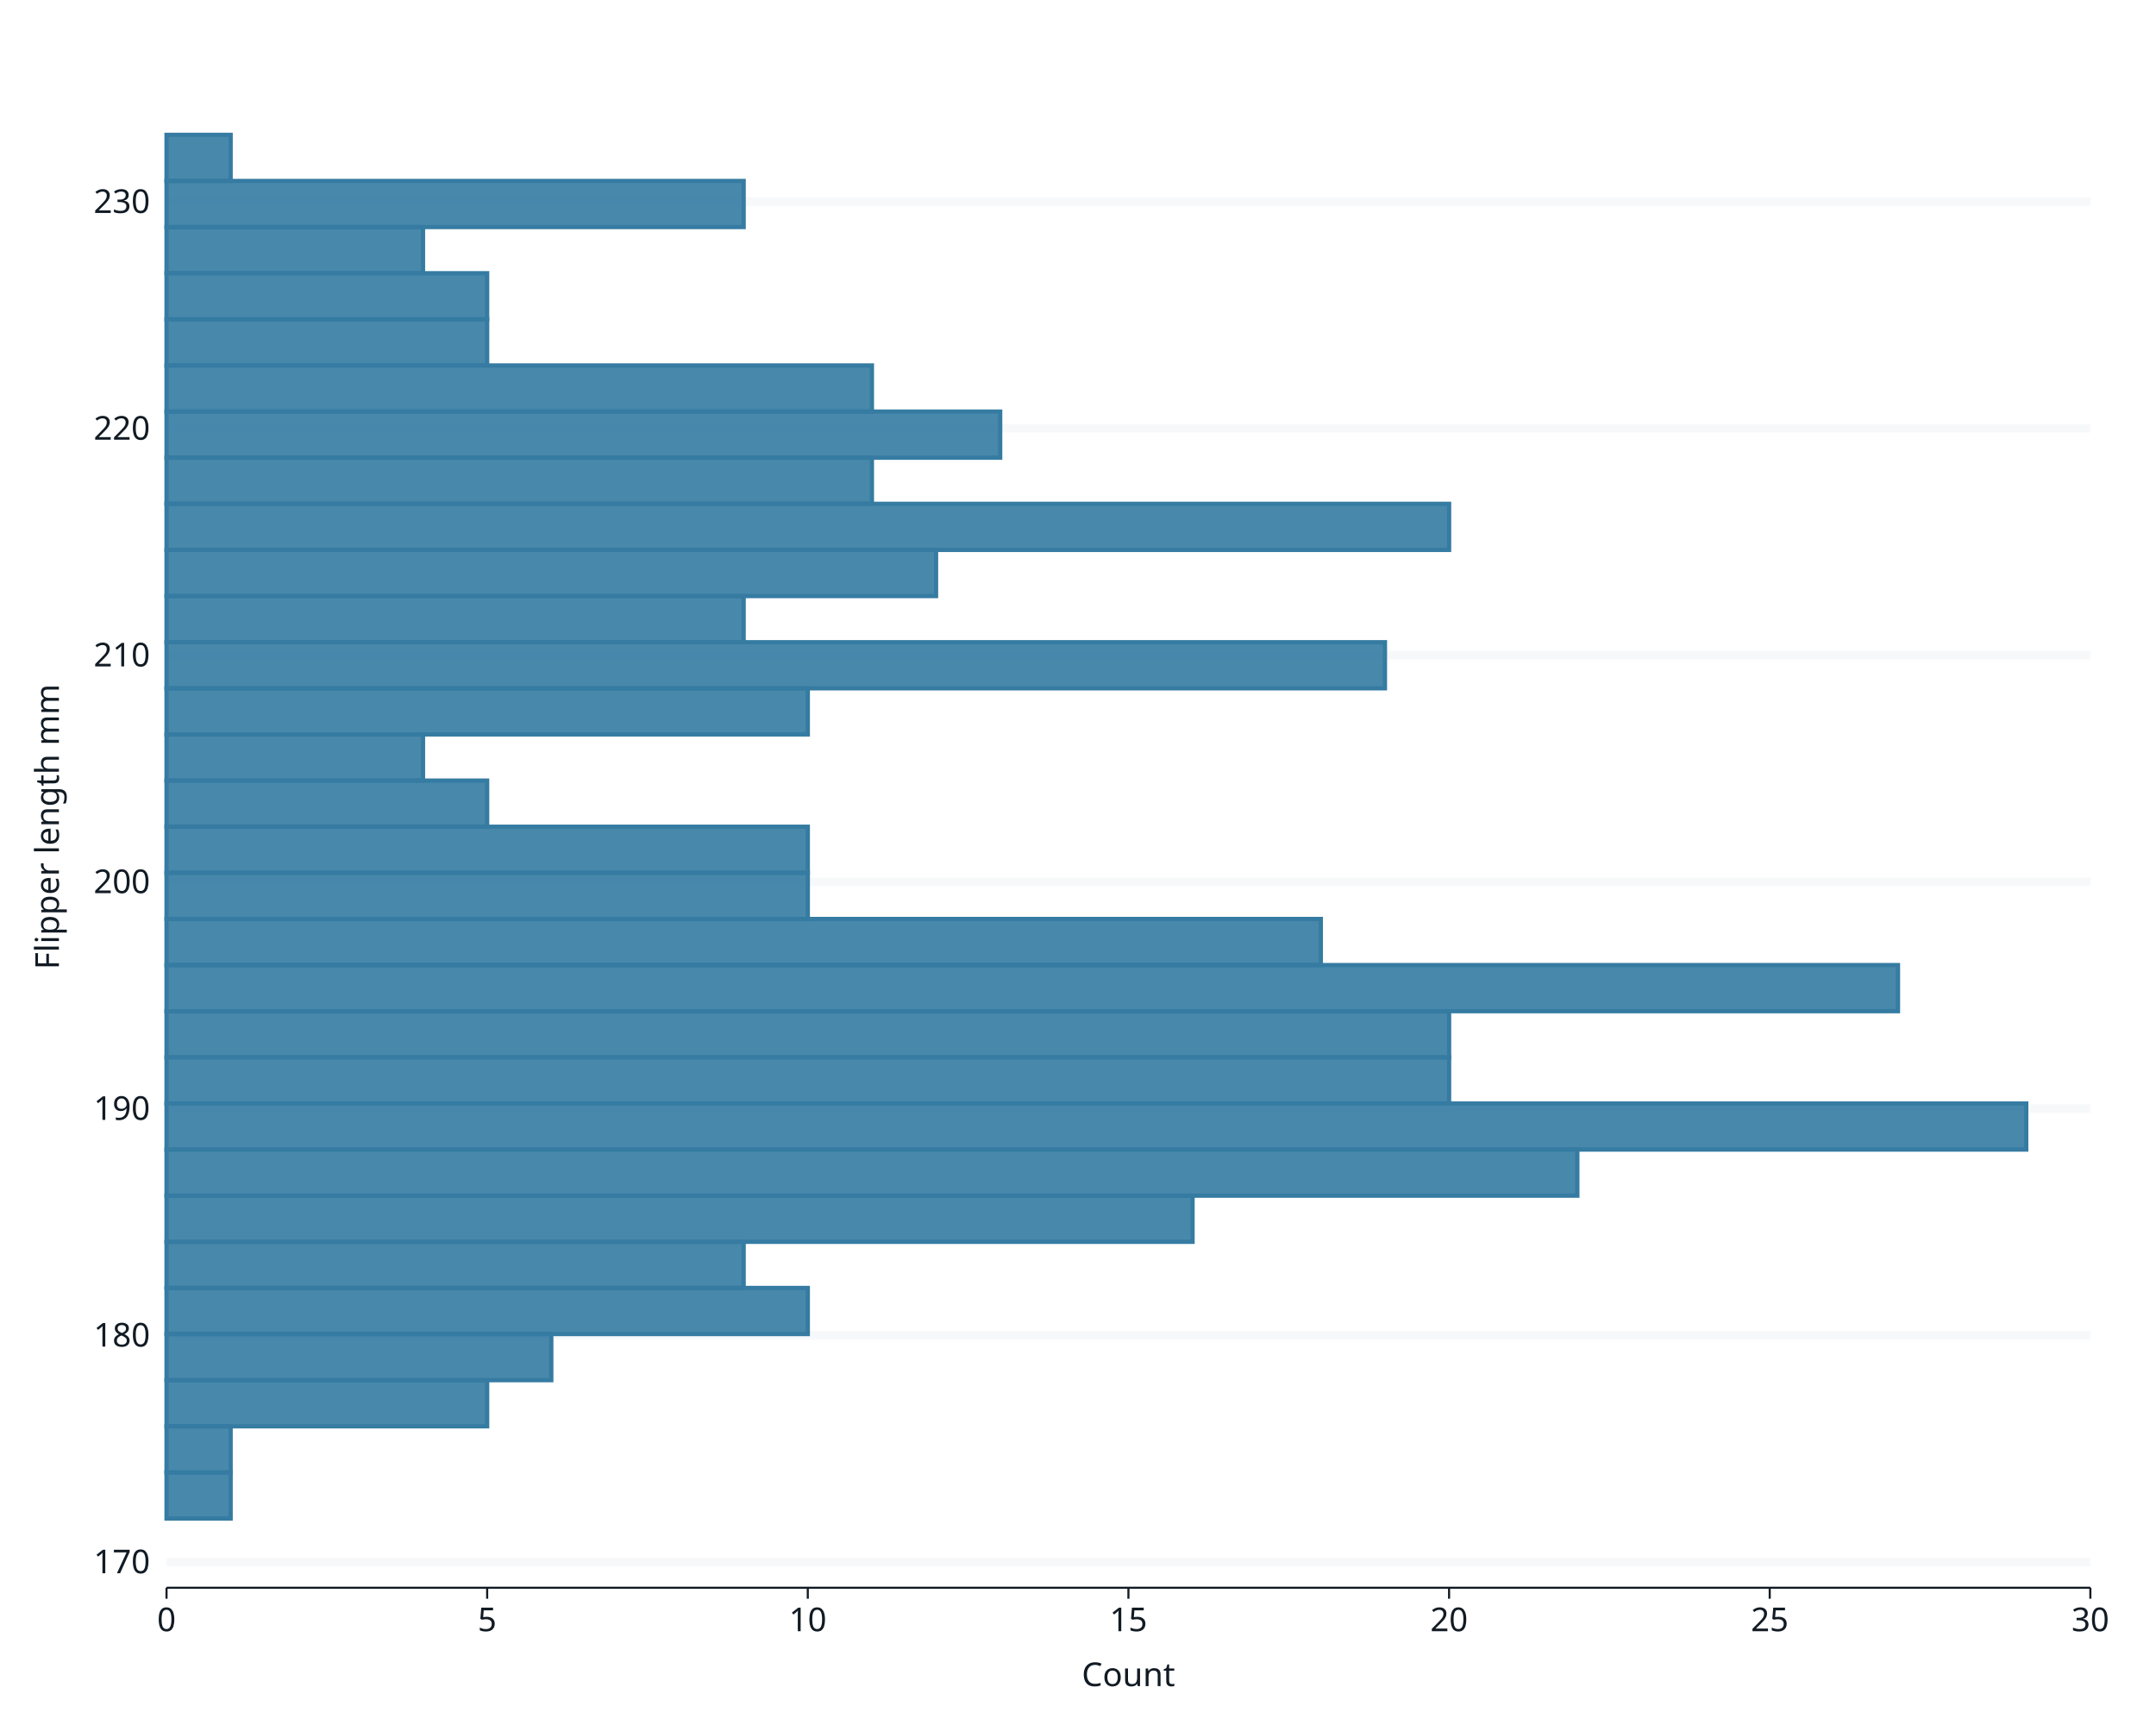
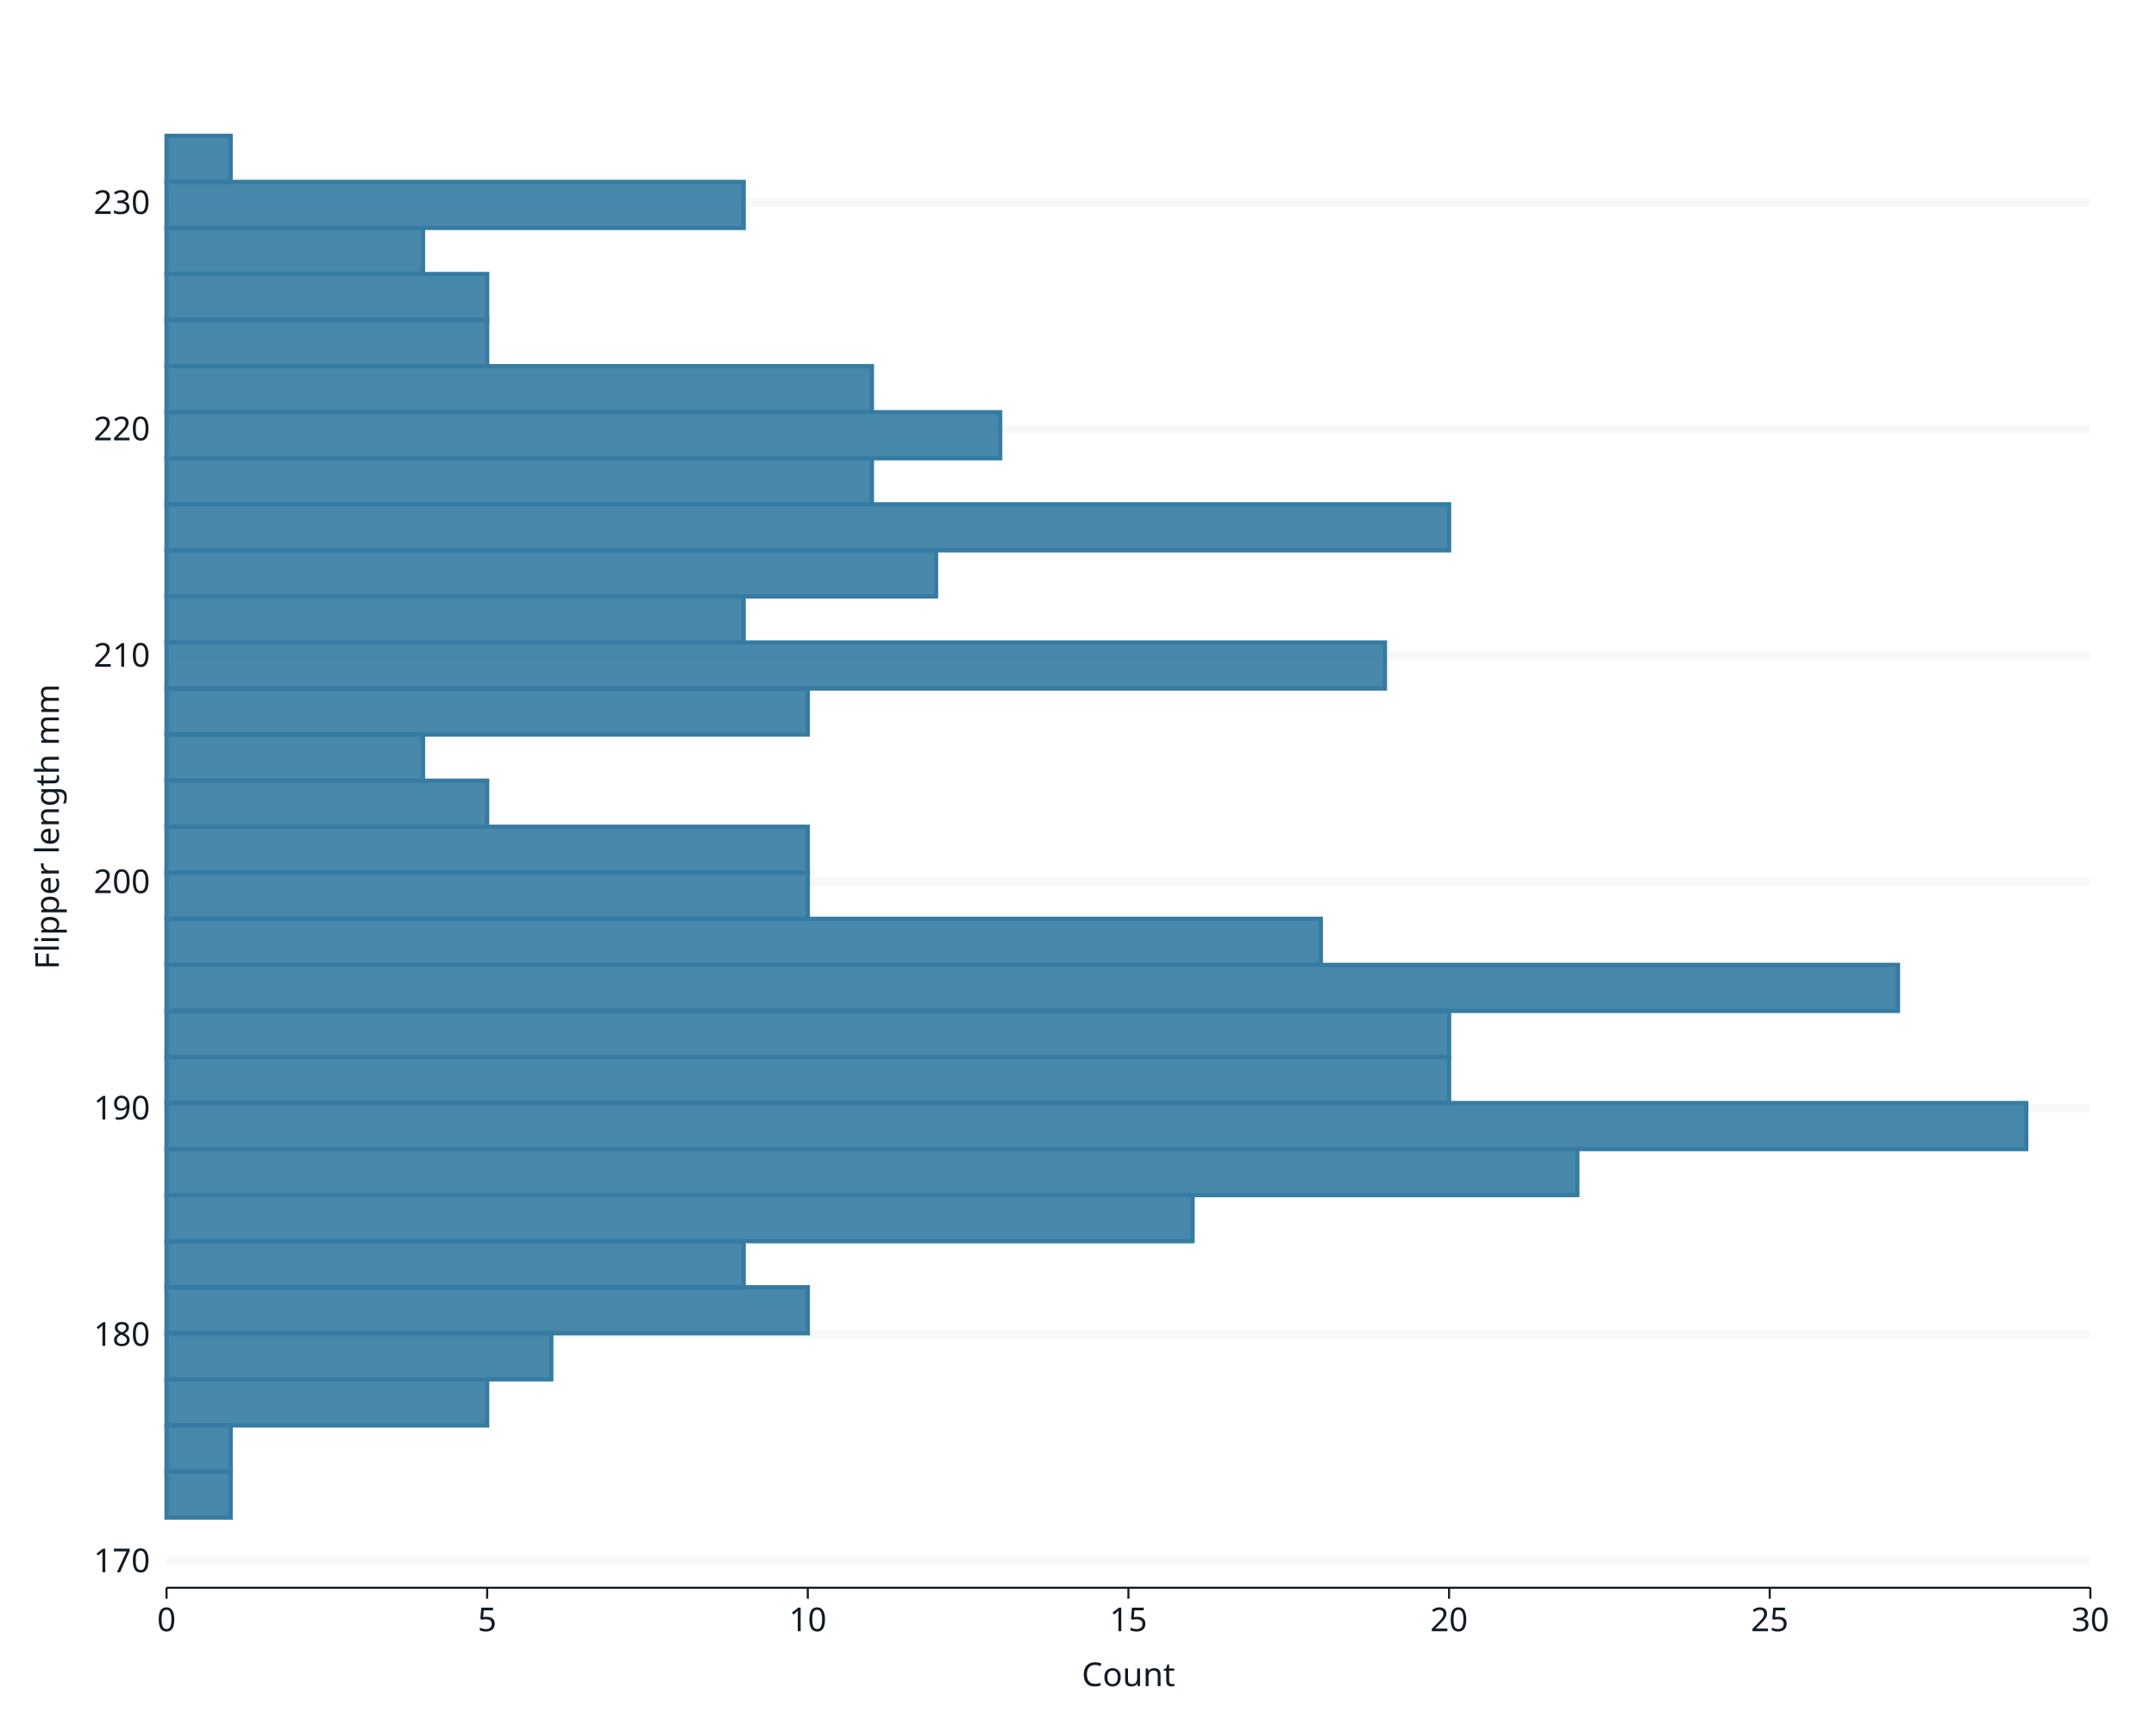
<svg xmlns="http://www.w3.org/2000/svg" class="svglite" data-engine-version="2.0" width="720.00pt" height="576.00pt" viewBox="0 0 720.00 576.00">
  <defs>
    <style type="text/css">
    .svglite line, .svglite polyline, .svglite polygon, .svglite path, .svglite rect, .svglite circle {
      fill: none;
      stroke: #000000;
      stroke-linecap: round;
      stroke-linejoin: round;
      stroke-miterlimit: 10.00;
    }
  </style>
  </defs>
  <rect width="100%" height="100%" style="stroke: none; fill: #FFFFFF;" />
  <defs>
    <clipPath id="cpMC4wMHw3MjAuMDB8MC4wMHw1NzYuMDA=">
      <rect x="0.00" y="0.00" width="720.00" height="576.00" />
    </clipPath>
  </defs>
  <g clip-path="url(#cpMC4wMHw3MjAuMDB8MC4wMHw1NzYuMDA=)">
    <rect x="0.00" y="0.00" width="720.00" height="576.00" style="stroke-width: 1.07; stroke: #FFFFFF; fill: #FFFFFF;" />
    <rect x="55.61" y="21.92" width="642.48" height="508.26" style="stroke-width: 1.07; stroke: #FFFFFF; fill: #FFFFFF;" />
-     <polyline points="55.61,521.56 698.08,521.56 " style="stroke-width: 2.84; stroke: #F6F8FA; stroke-linecap: butt;" />
-     <polyline points="55.61,445.86 698.08,445.86 " style="stroke-width: 2.84; stroke: #F6F8FA; stroke-linecap: butt;" />
-     <polyline points="55.61,370.15 698.08,370.15 " style="stroke-width: 2.84; stroke: #F6F8FA; stroke-linecap: butt;" />
-     <polyline points="55.61,294.45 698.08,294.45 " style="stroke-width: 2.84; stroke: #F6F8FA; stroke-linecap: butt;" />
-     <polyline points="55.61,218.75 698.08,218.75 " style="stroke-width: 2.84; stroke: #F6F8FA; stroke-linecap: butt;" />
-     <polyline points="55.61,143.04 698.08,143.04 " style="stroke-width: 2.84; stroke: #F6F8FA; stroke-linecap: butt;" />
-     <polyline points="55.61,67.34 698.08,67.34 " style="stroke-width: 2.84; stroke: #F6F8FA; stroke-linecap: butt;" />
-     <rect x="55.61" y="491.67" width="21.42" height="15.40" style="stroke-width: 1.41; stroke: #357BA2; stroke-linecap: butt; stroke-linejoin: miter; fill: #357BA2; fill-opacity: 0.90;" />
-     <rect x="55.61" y="476.27" width="21.42" height="15.40" style="stroke-width: 1.41; stroke: #357BA2; stroke-linecap: butt; stroke-linejoin: miter; fill: #357BA2; fill-opacity: 0.90;" />
-     <rect x="55.61" y="460.87" width="107.08" height="15.40" style="stroke-width: 1.41; stroke: #357BA2; stroke-linecap: butt; stroke-linejoin: miter; fill: #357BA2; fill-opacity: 0.90;" />
-     <rect x="55.61" y="445.46" width="128.50" height="15.40" style="stroke-width: 1.41; stroke: #357BA2; stroke-linecap: butt; stroke-linejoin: miter; fill: #357BA2; fill-opacity: 0.90;" />
-     <rect x="55.61" y="430.06" width="214.16" height="15.40" style="stroke-width: 1.41; stroke: #357BA2; stroke-linecap: butt; stroke-linejoin: miter; fill: #357BA2; fill-opacity: 0.90;" />
-     <rect x="55.61" y="414.66" width="192.74" height="15.40" style="stroke-width: 1.41; stroke: #357BA2; stroke-linecap: butt; stroke-linejoin: miter; fill: #357BA2; fill-opacity: 0.90;" />
-     <rect x="55.61" y="399.26" width="342.65" height="15.40" style="stroke-width: 1.41; stroke: #357BA2; stroke-linecap: butt; stroke-linejoin: miter; fill: #357BA2; fill-opacity: 0.90;" />
-     <rect x="55.61" y="383.86" width="471.15" height="15.40" style="stroke-width: 1.41; stroke: #357BA2; stroke-linecap: butt; stroke-linejoin: miter; fill: #357BA2; fill-opacity: 0.90;" />
-     <rect x="55.61" y="368.46" width="621.06" height="15.40" style="stroke-width: 1.41; stroke: #357BA2; stroke-linecap: butt; stroke-linejoin: miter; fill: #357BA2; fill-opacity: 0.90;" />
-     <rect x="55.61" y="353.05" width="428.32" height="15.40" style="stroke-width: 1.41; stroke: #357BA2; stroke-linecap: butt; stroke-linejoin: miter; fill: #357BA2; fill-opacity: 0.90;" />
-     <rect x="55.61" y="337.65" width="428.32" height="15.40" style="stroke-width: 1.41; stroke: #357BA2; stroke-linecap: butt; stroke-linejoin: miter; fill: #357BA2; fill-opacity: 0.90;" />
-     <rect x="55.61" y="322.25" width="578.23" height="15.40" style="stroke-width: 1.41; stroke: #357BA2; stroke-linecap: butt; stroke-linejoin: miter; fill: #357BA2; fill-opacity: 0.90;" />
-     <rect x="55.61" y="306.85" width="385.49" height="15.40" style="stroke-width: 1.41; stroke: #357BA2; stroke-linecap: butt; stroke-linejoin: miter; fill: #357BA2; fill-opacity: 0.90;" />
-     <rect x="55.61" y="291.45" width="214.16" height="15.40" style="stroke-width: 1.41; stroke: #357BA2; stroke-linecap: butt; stroke-linejoin: miter; fill: #357BA2; fill-opacity: 0.90;" />
-     <rect x="55.61" y="276.05" width="214.16" height="15.40" style="stroke-width: 1.41; stroke: #357BA2; stroke-linecap: butt; stroke-linejoin: miter; fill: #357BA2; fill-opacity: 0.90;" />
-     <rect x="55.61" y="260.64" width="107.08" height="15.40" style="stroke-width: 1.41; stroke: #357BA2; stroke-linecap: butt; stroke-linejoin: miter; fill: #357BA2; fill-opacity: 0.90;" />
-     <rect x="55.61" y="245.24" width="85.66" height="15.40" style="stroke-width: 1.41; stroke: #357BA2; stroke-linecap: butt; stroke-linejoin: miter; fill: #357BA2; fill-opacity: 0.90;" />
-     <rect x="55.61" y="229.84" width="214.16" height="15.40" style="stroke-width: 1.41; stroke: #357BA2; stroke-linecap: butt; stroke-linejoin: miter; fill: #357BA2; fill-opacity: 0.90;" />
-     <rect x="55.61" y="214.44" width="406.90" height="15.40" style="stroke-width: 1.41; stroke: #357BA2; stroke-linecap: butt; stroke-linejoin: miter; fill: #357BA2; fill-opacity: 0.90;" />
-     <rect x="55.61" y="199.04" width="192.74" height="15.40" style="stroke-width: 1.41; stroke: #357BA2; stroke-linecap: butt; stroke-linejoin: miter; fill: #357BA2; fill-opacity: 0.90;" />
-     <rect x="55.61" y="183.64" width="256.99" height="15.40" style="stroke-width: 1.41; stroke: #357BA2; stroke-linecap: butt; stroke-linejoin: miter; fill: #357BA2; fill-opacity: 0.90;" />
-     <rect x="55.61" y="168.23" width="428.32" height="15.40" style="stroke-width: 1.41; stroke: #357BA2; stroke-linecap: butt; stroke-linejoin: miter; fill: #357BA2; fill-opacity: 0.90;" />
-     <rect x="55.61" y="152.83" width="235.57" height="15.40" style="stroke-width: 1.41; stroke: #357BA2; stroke-linecap: butt; stroke-linejoin: miter; fill: #357BA2; fill-opacity: 0.90;" />
-     <rect x="55.61" y="137.43" width="278.41" height="15.40" style="stroke-width: 1.41; stroke: #357BA2; stroke-linecap: butt; stroke-linejoin: miter; fill: #357BA2; fill-opacity: 0.90;" />
-     <rect x="55.61" y="122.03" width="235.57" height="15.40" style="stroke-width: 1.41; stroke: #357BA2; stroke-linecap: butt; stroke-linejoin: miter; fill: #357BA2; fill-opacity: 0.90;" />
-     <rect x="55.61" y="106.63" width="107.08" height="15.40" style="stroke-width: 1.41; stroke: #357BA2; stroke-linecap: butt; stroke-linejoin: miter; fill: #357BA2; fill-opacity: 0.90;" />
-     <rect x="55.61" y="91.23" width="107.08" height="15.40" style="stroke-width: 1.41; stroke: #357BA2; stroke-linecap: butt; stroke-linejoin: miter; fill: #357BA2; fill-opacity: 0.90;" />
-     <rect x="55.61" y="75.82" width="85.66" height="15.40" style="stroke-width: 1.41; stroke: #357BA2; stroke-linecap: butt; stroke-linejoin: miter; fill: #357BA2; fill-opacity: 0.90;" />
-     <rect x="55.61" y="60.42" width="192.74" height="15.40" style="stroke-width: 1.41; stroke: #357BA2; stroke-linecap: butt; stroke-linejoin: miter; fill: #357BA2; fill-opacity: 0.90;" />
-     <rect x="55.61" y="45.02" width="21.42" height="15.40" style="stroke-width: 1.41; stroke: #357BA2; stroke-linecap: butt; stroke-linejoin: miter; fill: #357BA2; fill-opacity: 0.90;" />
-     <text x="50.13" y="525.34" text-anchor="end" style="font-size: 11.00px; fill: #121B24; font-family: sans;" textLength="18.35px" lengthAdjust="spacingAndGlyphs">170</text>
-     <text x="50.13" y="449.64" text-anchor="end" style="font-size: 11.00px; fill: #121B24; font-family: sans;" textLength="18.35px" lengthAdjust="spacingAndGlyphs">180</text>
-     <text x="50.13" y="373.94" text-anchor="end" style="font-size: 11.00px; fill: #121B24; font-family: sans;" textLength="18.35px" lengthAdjust="spacingAndGlyphs">190</text>
-     <text x="50.13" y="298.23" text-anchor="end" style="font-size: 11.00px; fill: #121B24; font-family: sans;" textLength="18.35px" lengthAdjust="spacingAndGlyphs">200</text>
-     <text x="50.13" y="222.53" text-anchor="end" style="font-size: 11.00px; fill: #121B24; font-family: sans;" textLength="18.35px" lengthAdjust="spacingAndGlyphs">210</text>
-     <text x="50.13" y="146.83" text-anchor="end" style="font-size: 11.00px; fill: #121B24; font-family: sans;" textLength="18.35px" lengthAdjust="spacingAndGlyphs">220</text>
-     <text x="50.13" y="71.12" text-anchor="end" style="font-size: 11.00px; fill: #121B24; font-family: sans;" textLength="18.35px" lengthAdjust="spacingAndGlyphs">230</text>
+     <polyline points="55.61,521.19 698.08,521.19 " style="stroke-width: 2.84; stroke: #F6F8FA; stroke-linecap: butt;" />
+     <polyline points="55.61,445.60 698.08,445.60 " style="stroke-width: 2.84; stroke: #F6F8FA; stroke-linecap: butt;" />
+     <polyline points="55.61,370.01 698.08,370.01 " style="stroke-width: 2.84; stroke: #F6F8FA; stroke-linecap: butt;" />
+     <polyline points="55.61,294.42 698.08,294.42 " style="stroke-width: 2.84; stroke: #F6F8FA; stroke-linecap: butt;" />
+     <polyline points="55.61,218.83 698.08,218.83 " style="stroke-width: 2.84; stroke: #F6F8FA; stroke-linecap: butt;" />
+     <polyline points="55.61,143.24 698.08,143.24 " style="stroke-width: 2.84; stroke: #F6F8FA; stroke-linecap: butt;" />
+     <polyline points="55.61,67.65 698.08,67.65 " style="stroke-width: 2.84; stroke: #F6F8FA; stroke-linecap: butt;" />
+     <rect x="55.61" y="491.35" width="21.42" height="15.38" style="stroke-width: 1.41; stroke: #357BA2; stroke-linecap: butt; stroke-linejoin: miter; fill: #357BA2; fill-opacity: 0.90;" />
+     <rect x="55.61" y="475.97" width="21.42" height="15.38" style="stroke-width: 1.41; stroke: #357BA2; stroke-linecap: butt; stroke-linejoin: miter; fill: #357BA2; fill-opacity: 0.90;" />
+     <rect x="55.61" y="460.59" width="107.08" height="15.38" style="stroke-width: 1.41; stroke: #357BA2; stroke-linecap: butt; stroke-linejoin: miter; fill: #357BA2; fill-opacity: 0.90;" />
+     <rect x="55.61" y="445.21" width="128.50" height="15.38" style="stroke-width: 1.41; stroke: #357BA2; stroke-linecap: butt; stroke-linejoin: miter; fill: #357BA2; fill-opacity: 0.90;" />
+     <rect x="55.61" y="429.83" width="214.16" height="15.38" style="stroke-width: 1.41; stroke: #357BA2; stroke-linecap: butt; stroke-linejoin: miter; fill: #357BA2; fill-opacity: 0.90;" />
+     <rect x="55.61" y="414.45" width="192.74" height="15.38" style="stroke-width: 1.41; stroke: #357BA2; stroke-linecap: butt; stroke-linejoin: miter; fill: #357BA2; fill-opacity: 0.90;" />
+     <rect x="55.61" y="399.08" width="342.65" height="15.38" style="stroke-width: 1.41; stroke: #357BA2; stroke-linecap: butt; stroke-linejoin: miter; fill: #357BA2; fill-opacity: 0.90;" />
+     <rect x="55.61" y="383.70" width="471.15" height="15.38" style="stroke-width: 1.41; stroke: #357BA2; stroke-linecap: butt; stroke-linejoin: miter; fill: #357BA2; fill-opacity: 0.90;" />
+     <rect x="55.61" y="368.32" width="621.06" height="15.38" style="stroke-width: 1.41; stroke: #357BA2; stroke-linecap: butt; stroke-linejoin: miter; fill: #357BA2; fill-opacity: 0.90;" />
+     <rect x="55.61" y="352.94" width="428.32" height="15.38" style="stroke-width: 1.41; stroke: #357BA2; stroke-linecap: butt; stroke-linejoin: miter; fill: #357BA2; fill-opacity: 0.90;" />
+     <rect x="55.61" y="337.56" width="428.32" height="15.38" style="stroke-width: 1.41; stroke: #357BA2; stroke-linecap: butt; stroke-linejoin: miter; fill: #357BA2; fill-opacity: 0.90;" />
+     <rect x="55.61" y="322.18" width="578.23" height="15.38" style="stroke-width: 1.41; stroke: #357BA2; stroke-linecap: butt; stroke-linejoin: miter; fill: #357BA2; fill-opacity: 0.90;" />
+     <rect x="55.61" y="306.80" width="385.49" height="15.38" style="stroke-width: 1.41; stroke: #357BA2; stroke-linecap: butt; stroke-linejoin: miter; fill: #357BA2; fill-opacity: 0.90;" />
+     <rect x="55.61" y="291.42" width="214.16" height="15.38" style="stroke-width: 1.41; stroke: #357BA2; stroke-linecap: butt; stroke-linejoin: miter; fill: #357BA2; fill-opacity: 0.90;" />
+     <rect x="55.61" y="276.05" width="214.16" height="15.38" style="stroke-width: 1.41; stroke: #357BA2; stroke-linecap: butt; stroke-linejoin: miter; fill: #357BA2; fill-opacity: 0.90;" />
+     <rect x="55.61" y="260.67" width="107.08" height="15.38" style="stroke-width: 1.41; stroke: #357BA2; stroke-linecap: butt; stroke-linejoin: miter; fill: #357BA2; fill-opacity: 0.90;" />
+     <rect x="55.61" y="245.29" width="85.66" height="15.38" style="stroke-width: 1.41; stroke: #357BA2; stroke-linecap: butt; stroke-linejoin: miter; fill: #357BA2; fill-opacity: 0.90;" />
+     <rect x="55.61" y="229.91" width="214.16" height="15.38" style="stroke-width: 1.41; stroke: #357BA2; stroke-linecap: butt; stroke-linejoin: miter; fill: #357BA2; fill-opacity: 0.90;" />
+     <rect x="55.61" y="214.53" width="406.90" height="15.38" style="stroke-width: 1.41; stroke: #357BA2; stroke-linecap: butt; stroke-linejoin: miter; fill: #357BA2; fill-opacity: 0.90;" />
+     <rect x="55.61" y="199.15" width="192.74" height="15.38" style="stroke-width: 1.41; stroke: #357BA2; stroke-linecap: butt; stroke-linejoin: miter; fill: #357BA2; fill-opacity: 0.90;" />
+     <rect x="55.61" y="183.77" width="256.99" height="15.38" style="stroke-width: 1.41; stroke: #357BA2; stroke-linecap: butt; stroke-linejoin: miter; fill: #357BA2; fill-opacity: 0.90;" />
+     <rect x="55.61" y="168.39" width="428.32" height="15.38" style="stroke-width: 1.41; stroke: #357BA2; stroke-linecap: butt; stroke-linejoin: miter; fill: #357BA2; fill-opacity: 0.90;" />
+     <rect x="55.61" y="153.02" width="235.57" height="15.38" style="stroke-width: 1.41; stroke: #357BA2; stroke-linecap: butt; stroke-linejoin: miter; fill: #357BA2; fill-opacity: 0.90;" />
+     <rect x="55.61" y="137.64" width="278.41" height="15.38" style="stroke-width: 1.41; stroke: #357BA2; stroke-linecap: butt; stroke-linejoin: miter; fill: #357BA2; fill-opacity: 0.90;" />
+     <rect x="55.61" y="122.26" width="235.57" height="15.38" style="stroke-width: 1.41; stroke: #357BA2; stroke-linecap: butt; stroke-linejoin: miter; fill: #357BA2; fill-opacity: 0.90;" />
+     <rect x="55.61" y="106.88" width="107.08" height="15.38" style="stroke-width: 1.41; stroke: #357BA2; stroke-linecap: butt; stroke-linejoin: miter; fill: #357BA2; fill-opacity: 0.90;" />
+     <rect x="55.61" y="91.50" width="107.08" height="15.38" style="stroke-width: 1.41; stroke: #357BA2; stroke-linecap: butt; stroke-linejoin: miter; fill: #357BA2; fill-opacity: 0.90;" />
+     <rect x="55.61" y="76.12" width="85.66" height="15.38" style="stroke-width: 1.41; stroke: #357BA2; stroke-linecap: butt; stroke-linejoin: miter; fill: #357BA2; fill-opacity: 0.90;" />
+     <rect x="55.61" y="60.74" width="192.74" height="15.38" style="stroke-width: 1.41; stroke: #357BA2; stroke-linecap: butt; stroke-linejoin: miter; fill: #357BA2; fill-opacity: 0.90;" />
+     <rect x="55.61" y="45.36" width="21.42" height="15.38" style="stroke-width: 1.41; stroke: #357BA2; stroke-linecap: butt; stroke-linejoin: miter; fill: #357BA2; fill-opacity: 0.90;" />
+     <text x="50.13" y="524.98" text-anchor="end" style="font-size: 11.00px; fill: #121B24; font-family: sans;" textLength="18.35px" lengthAdjust="spacingAndGlyphs">170</text>
+     <text x="50.13" y="449.39" text-anchor="end" style="font-size: 11.00px; fill: #121B24; font-family: sans;" textLength="18.35px" lengthAdjust="spacingAndGlyphs">180</text>
+     <text x="50.13" y="373.80" text-anchor="end" style="font-size: 11.00px; fill: #121B24; font-family: sans;" textLength="18.35px" lengthAdjust="spacingAndGlyphs">190</text>
+     <text x="50.13" y="298.21" text-anchor="end" style="font-size: 11.00px; fill: #121B24; font-family: sans;" textLength="18.35px" lengthAdjust="spacingAndGlyphs">200</text>
+     <text x="50.13" y="222.62" text-anchor="end" style="font-size: 11.00px; fill: #121B24; font-family: sans;" textLength="18.35px" lengthAdjust="spacingAndGlyphs">210</text>
+     <text x="50.13" y="147.03" text-anchor="end" style="font-size: 11.00px; fill: #121B24; font-family: sans;" textLength="18.35px" lengthAdjust="spacingAndGlyphs">220</text>
+     <text x="50.13" y="71.44" text-anchor="end" style="font-size: 11.00px; fill: #121B24; font-family: sans;" textLength="18.35px" lengthAdjust="spacingAndGlyphs">230</text>
    <polyline points="55.61,530.17 698.08,530.17 " style="stroke-width: 0.70; stroke: #121B24; stroke-linecap: butt;" />
    <polyline points="55.61,533.83 55.61,530.17 " style="stroke-width: 0.70; stroke: #121B24; stroke-linecap: butt;" />
    <polyline points="162.69,533.83 162.69,530.17 " style="stroke-width: 0.70; stroke: #121B24; stroke-linecap: butt;" />
    <polyline points="269.76,533.83 269.76,530.17 " style="stroke-width: 0.70; stroke: #121B24; stroke-linecap: butt;" />
    <polyline points="376.84,533.83 376.84,530.17 " style="stroke-width: 0.70; stroke: #121B24; stroke-linecap: butt;" />
    <polyline points="483.92,533.83 483.92,530.17 " style="stroke-width: 0.70; stroke: #121B24; stroke-linecap: butt;" />
    <polyline points="591.00,533.83 591.00,530.17 " style="stroke-width: 0.70; stroke: #121B24; stroke-linecap: butt;" />
    <polyline points="698.08,533.83 698.08,530.17 " style="stroke-width: 0.70; stroke: #121B24; stroke-linecap: butt;" />
    <text x="55.61" y="544.68" text-anchor="middle" style="font-size: 11.00px; fill: #121B24; font-family: sans;" textLength="6.12px" lengthAdjust="spacingAndGlyphs">0</text>
    <text x="162.69" y="544.68" text-anchor="middle" style="font-size: 11.00px; fill: #121B24; font-family: sans;" textLength="6.12px" lengthAdjust="spacingAndGlyphs">5</text>
    <text x="269.76" y="544.68" text-anchor="middle" style="font-size: 11.00px; fill: #121B24; font-family: sans;" textLength="12.24px" lengthAdjust="spacingAndGlyphs">10</text>
    <text x="376.84" y="544.68" text-anchor="middle" style="font-size: 11.00px; fill: #121B24; font-family: sans;" textLength="12.24px" lengthAdjust="spacingAndGlyphs">15</text>
    <text x="483.92" y="544.68" text-anchor="middle" style="font-size: 11.00px; fill: #121B24; font-family: sans;" textLength="12.24px" lengthAdjust="spacingAndGlyphs">20</text>
    <text x="591.00" y="544.68" text-anchor="middle" style="font-size: 11.00px; fill: #121B24; font-family: sans;" textLength="12.24px" lengthAdjust="spacingAndGlyphs">25</text>
    <text x="698.08" y="544.68" text-anchor="middle" style="font-size: 11.00px; fill: #121B24; font-family: sans;" textLength="12.24px" lengthAdjust="spacingAndGlyphs">30</text>
    <text x="376.84" y="563.02" text-anchor="middle" style="font-size: 11.00px; fill: #121B24; font-family: sans;" textLength="29.36px" lengthAdjust="spacingAndGlyphs">Count</text>
    <text transform="translate(19.67,276.05) rotate(-90)" text-anchor="middle" style="font-size: 11.00px; fill: #121B24; font-family: sans;" textLength="88.04px" lengthAdjust="spacingAndGlyphs">Flipper length mm</text>
  </g>
</svg>
